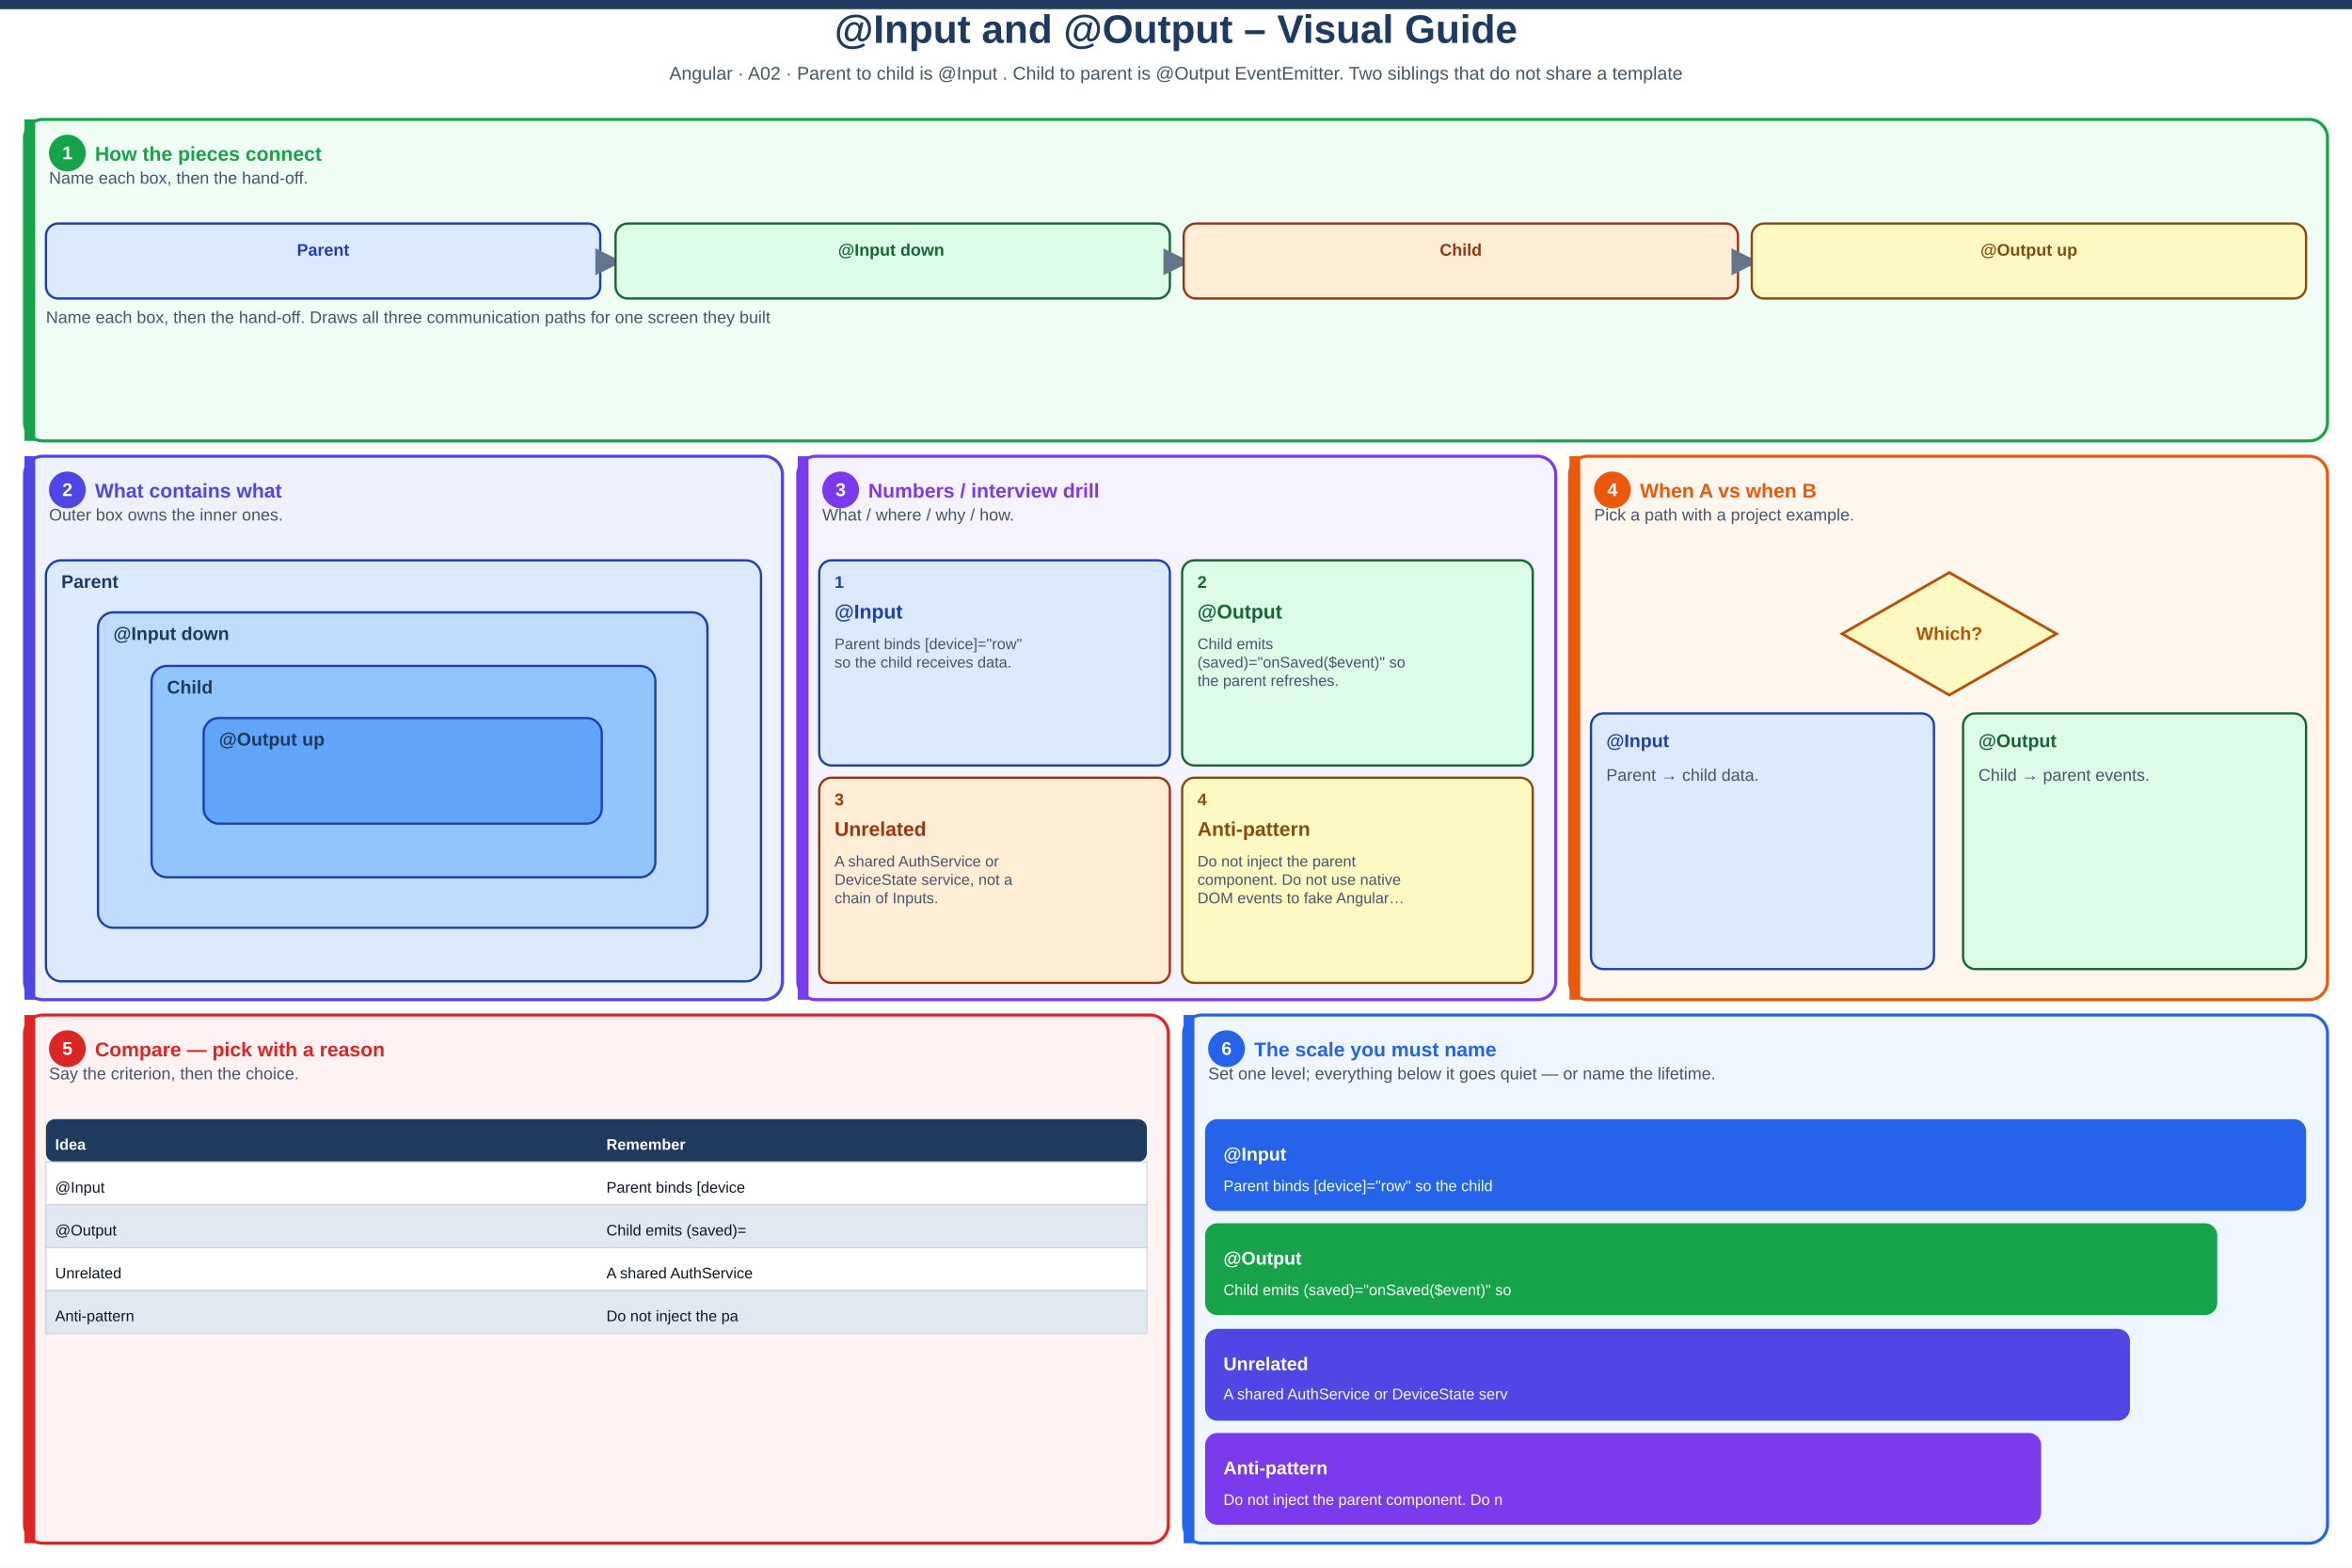
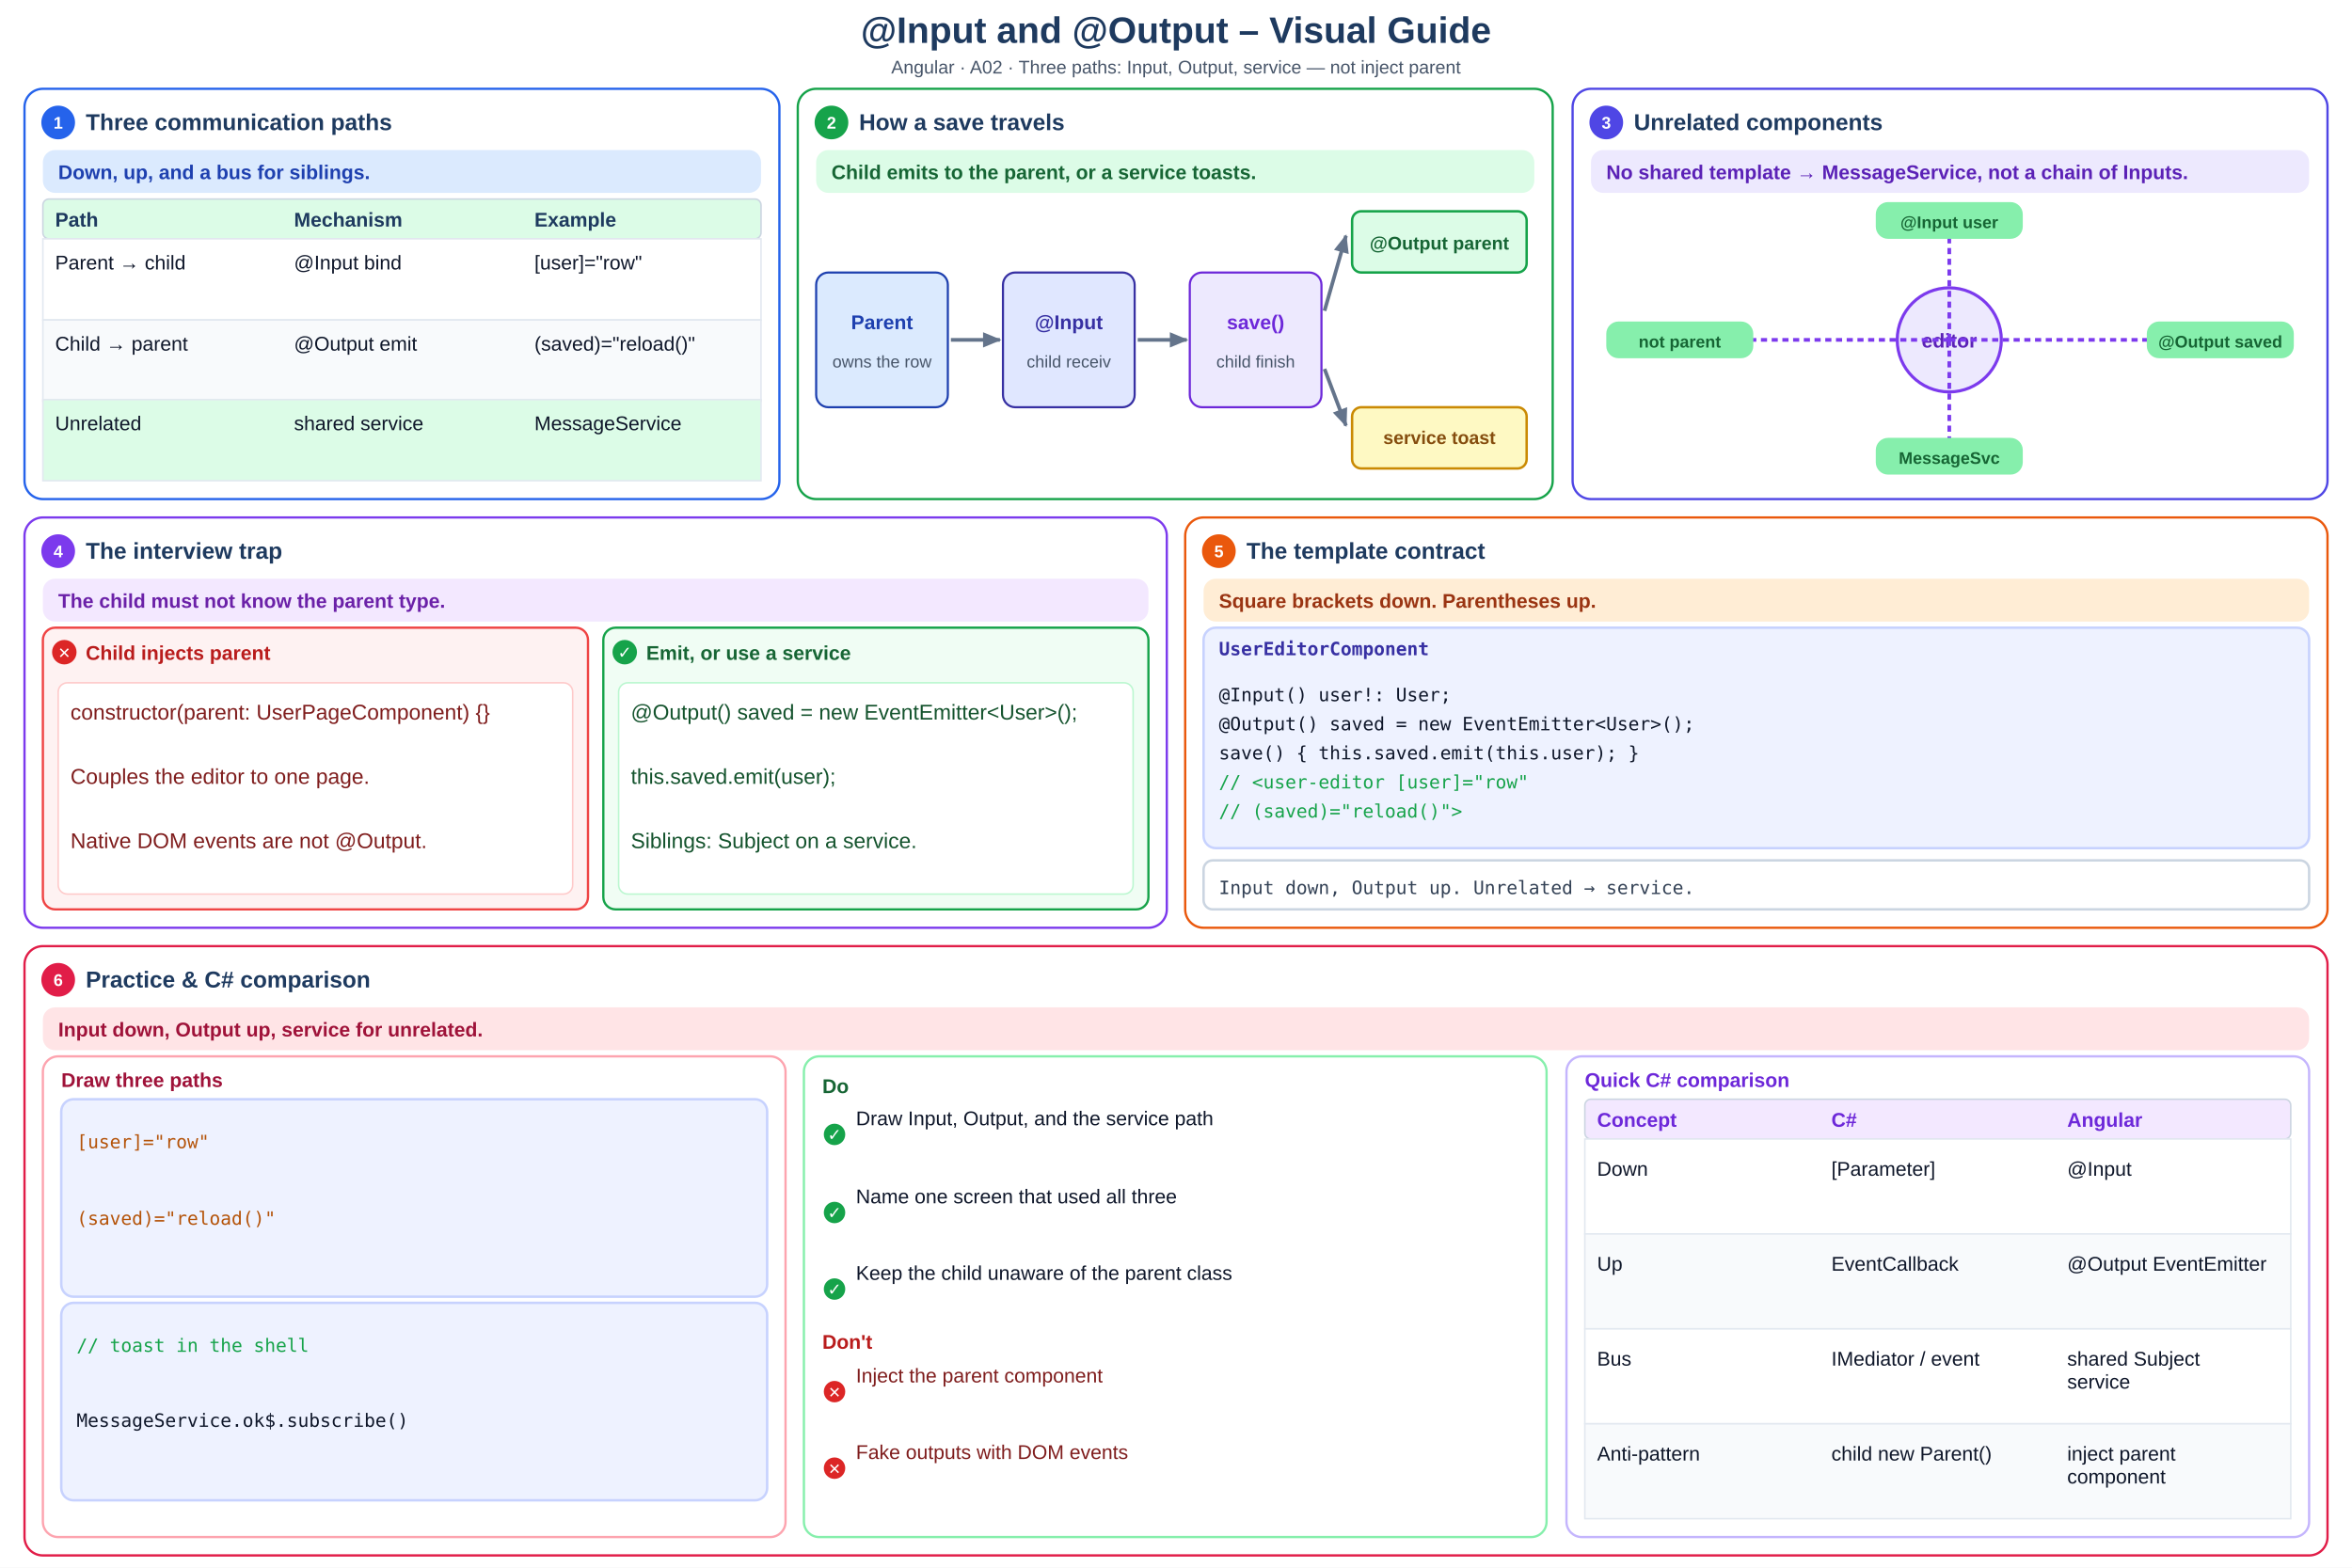
<svg xmlns="http://www.w3.org/2000/svg" width="1536" height="1024" viewBox="0 0 1536 1024">
  <defs>
-     <marker id="arrow" markerWidth="8" markerHeight="8" refX="6" refY="4" orient="auto">
-       <path d="M0,0 L8,4 L0,8 z" fill="#64748b" />
+     <marker id="arrow" markerWidth="12" markerHeight="10" refX="11" refY="5" orient="auto" markerUnits="userSpaceOnUse">
+       <path d="M0,0 L12,5 L0,10 z" fill="#64748b" />
    </marker>
  </defs>
  <rect x="0" y="0" width="1536" height="1024" rx="0" fill="#ffffff" />
-   <rect x="0" y="0" width="1536" height="6" rx="0" fill="#1e3a5f" />
-   <text x="768" y="28" fill="#1e3a5f" font-size="26" font-weight="800" text-anchor="middle" font-family="Segoe UI,Arial,sans-serif">@Input and @Output  –  Visual Guide</text>
-   <text x="768" y="52" fill="#475569" font-size="12" font-weight="500" text-anchor="middle" font-family="Segoe UI,Arial,sans-serif">Angular  ·  A02  ·  Parent to child is @Input . Child to parent is @Output EventEmitter. Two siblings that do not share a template</text>
-   <rect x="16" y="78" width="1504" height="210" rx="12" fill="#f0fdf4" stroke="#16a34a" stroke-width="2" />
-   <rect x="16" y="78" width="7" height="210" rx="0" fill="#16a34a" />
-   <circle cx="44" cy="100" r="12" fill="#16a34a" />
-   <text x="44" y="104" fill="#fff" font-size="12" font-weight="800" text-anchor="middle" font-family="Segoe UI,Arial,sans-serif">1</text>
-   <text x="62" y="105" fill="#16a34a" font-size="13" font-weight="800" text-anchor="start" font-family="Segoe UI,Arial,sans-serif">How the pieces connect</text>
-   <text x="32" y="120" fill="#475569" font-size="11" font-weight="500" text-anchor="start" font-family="Segoe UI,Arial,sans-serif">
-     <tspan x="32" dy="0">Name each box, then the hand-off.</tspan>
-   </text>
-   <rect x="30" y="146" width="362" height="49" rx="8" fill="#dbeafe" stroke="#1e40af" stroke-width="1.5" />
-   <text x="211" y="167" fill="#1e40af" font-size="11" font-weight="800" text-anchor="middle" font-family="Segoe UI,Arial,sans-serif">
-     <tspan x="211" dy="0">Parent</tspan>
-   </text>
-   <line x1="392" y1="171" x2="402" y2="171" stroke="#1e40af" stroke-width="2.2" marker-end="url(#arrow)" />
-   <rect x="402" y="146" width="362" height="49" rx="8" fill="#dcfce7" stroke="#166534" stroke-width="1.5" />
-   <text x="582" y="167" fill="#166534" font-size="11" font-weight="800" text-anchor="middle" font-family="Segoe UI,Arial,sans-serif">
-     <tspan x="582" dy="0">@Input down</tspan>
-   </text>
-   <line x1="763" y1="171" x2="773" y2="171" stroke="#1e40af" stroke-width="2.2" marker-end="url(#arrow)" />
-   <rect x="773" y="146" width="362" height="49" rx="8" fill="#ffedd5" stroke="#9a3412" stroke-width="1.5" />
-   <text x="954" y="167" fill="#9a3412" font-size="11" font-weight="800" text-anchor="middle" font-family="Segoe UI,Arial,sans-serif">
-     <tspan x="954" dy="0">Child</tspan>
-   </text>
-   <line x1="1134" y1="171" x2="1144" y2="171" stroke="#1e40af" stroke-width="2.2" marker-end="url(#arrow)" />
-   <rect x="1144" y="146" width="362" height="49" rx="8" fill="#fef9c3" stroke="#854d0e" stroke-width="1.5" />
-   <text x="1325" y="167" fill="#854d0e" font-size="11" font-weight="800" text-anchor="middle" font-family="Segoe UI,Arial,sans-serif">
-     <tspan x="1325" dy="0">@Output up</tspan>
-   </text>
-   <text x="30" y="211" fill="#475569" font-size="11" font-weight="500" text-anchor="start" font-family="Segoe UI,Arial,sans-serif">
-     <tspan x="30" dy="0">Name each box, then the hand-off. Draws all three communication paths for one screen they built</tspan>
-   </text>
-   <rect x="16" y="298" width="495" height="355" rx="12" fill="#eef2ff" stroke="#4f46e5" stroke-width="2" />
-   <rect x="16" y="298" width="7" height="355" rx="0" fill="#4f46e5" />
-   <circle cx="44" cy="320" r="12" fill="#4f46e5" />
-   <text x="44" y="324" fill="#fff" font-size="12" font-weight="800" text-anchor="middle" font-family="Segoe UI,Arial,sans-serif">2</text>
-   <text x="62" y="325" fill="#4f46e5" font-size="13" font-weight="800" text-anchor="start" font-family="Segoe UI,Arial,sans-serif">What contains what</text>
-   <text x="32" y="340" fill="#475569" font-size="11" font-weight="500" text-anchor="start" font-family="Segoe UI,Arial,sans-serif">
-     <tspan x="32" dy="0">Outer box owns the inner ones.</tspan>
-   </text>
-   <rect x="30" y="366" width="467" height="275" rx="10" fill="#dbeafe" stroke="#1e40af" stroke-width="1.5" />
-   <text x="40" y="384" fill="#1e3a5f" font-size="12" font-weight="800" text-anchor="start" font-family="Segoe UI,Arial,sans-serif">Parent</text>
-   <rect x="64" y="400" width="398" height="206" rx="10" fill="#bfdbfe" stroke="#1e40af" stroke-width="1.5" />
-   <text x="74" y="418" fill="#1e3a5f" font-size="12" font-weight="800" text-anchor="start" font-family="Segoe UI,Arial,sans-serif">@Input down</text>
-   <rect x="99" y="435" width="329" height="138" rx="10" fill="#93c5fd" stroke="#1e40af" stroke-width="1.5" />
-   <text x="109" y="453" fill="#1e3a5f" font-size="12" font-weight="800" text-anchor="start" font-family="Segoe UI,Arial,sans-serif">Child</text>
-   <rect x="133" y="469" width="260" height="69" rx="10" fill="#60a5fa" stroke="#1e40af" stroke-width="1.5" />
-   <text x="143" y="487" fill="#1e3a5f" font-size="12" font-weight="800" text-anchor="start" font-family="Segoe UI,Arial,sans-serif">@Output up</text>
-   <rect x="521" y="298" width="495" height="355" rx="12" fill="#f5f3ff" stroke="#7c3aed" stroke-width="2" />
-   <rect x="521" y="298" width="7" height="355" rx="0" fill="#7c3aed" />
-   <circle cx="549" cy="320" r="12" fill="#7c3aed" />
-   <text x="549" y="324" fill="#fff" font-size="12" font-weight="800" text-anchor="middle" font-family="Segoe UI,Arial,sans-serif">3</text>
-   <text x="567" y="325" fill="#7c3aed" font-size="13" font-weight="800" text-anchor="start" font-family="Segoe UI,Arial,sans-serif">Numbers / interview drill</text>
-   <text x="537" y="340" fill="#475569" font-size="11" font-weight="500" text-anchor="start" font-family="Segoe UI,Arial,sans-serif">
-     <tspan x="537" dy="0">What / where / why / how.</tspan>
-   </text>
-   <rect x="535" y="366" width="229" height="134" rx="8" fill="#dbeafe" stroke="#1e40af" stroke-width="1.5" />
-   <text x="545" y="384" fill="#1e40af" font-size="11" font-weight="800" text-anchor="start" font-family="Segoe UI,Arial,sans-serif">1</text>
-   <text x="545" y="404" fill="#1e40af" font-size="13" font-weight="800" text-anchor="start" font-family="Segoe UI,Arial,sans-serif">@Input</text>
-   <text x="545" y="424" fill="#475569" font-size="10" font-weight="500" text-anchor="start" font-family="Segoe UI,Arial,sans-serif">
-     <tspan x="545" dy="0">Parent binds [device]="row"</tspan>
-     <tspan x="545" dy="12">so the child receives data.</tspan>
-   </text>
-   <rect x="772" y="366" width="229" height="134" rx="8" fill="#dcfce7" stroke="#166534" stroke-width="1.5" />
-   <text x="782" y="384" fill="#166534" font-size="11" font-weight="800" text-anchor="start" font-family="Segoe UI,Arial,sans-serif">2</text>
-   <text x="782" y="404" fill="#166534" font-size="13" font-weight="800" text-anchor="start" font-family="Segoe UI,Arial,sans-serif">@Output</text>
-   <text x="782" y="424" fill="#475569" font-size="10" font-weight="500" text-anchor="start" font-family="Segoe UI,Arial,sans-serif">
-     <tspan x="782" dy="0">Child emits</tspan>
-     <tspan x="782" dy="12">(saved)="onSaved($event)" so</tspan>
-     <tspan x="782" dy="12">the parent refreshes.</tspan>
-   </text>
-   <rect x="535" y="508" width="229" height="134" rx="8" fill="#ffedd5" stroke="#9a3412" stroke-width="1.5" />
-   <text x="545" y="526" fill="#9a3412" font-size="11" font-weight="800" text-anchor="start" font-family="Segoe UI,Arial,sans-serif">3</text>
-   <text x="545" y="546" fill="#9a3412" font-size="13" font-weight="800" text-anchor="start" font-family="Segoe UI,Arial,sans-serif">Unrelated</text>
-   <text x="545" y="566" fill="#475569" font-size="10" font-weight="500" text-anchor="start" font-family="Segoe UI,Arial,sans-serif">
-     <tspan x="545" dy="0">A shared AuthService or</tspan>
-     <tspan x="545" dy="12">DeviceState service, not a</tspan>
-     <tspan x="545" dy="12">chain of Inputs.</tspan>
-   </text>
-   <rect x="772" y="508" width="229" height="134" rx="8" fill="#fef9c3" stroke="#854d0e" stroke-width="1.5" />
-   <text x="782" y="526" fill="#854d0e" font-size="11" font-weight="800" text-anchor="start" font-family="Segoe UI,Arial,sans-serif">4</text>
-   <text x="782" y="546" fill="#854d0e" font-size="13" font-weight="800" text-anchor="start" font-family="Segoe UI,Arial,sans-serif">Anti-pattern</text>
-   <text x="782" y="566" fill="#475569" font-size="10" font-weight="500" text-anchor="start" font-family="Segoe UI,Arial,sans-serif">
-     <tspan x="782" dy="0">Do not inject the parent</tspan>
-     <tspan x="782" dy="12">component. Do not use native</tspan>
-     <tspan x="782" dy="12">DOM events to fake Angular…</tspan>
-   </text>
-   <rect x="1025" y="298" width="495" height="355" rx="12" fill="#fff7ed" stroke="#ea580c" stroke-width="2" />
-   <rect x="1025" y="298" width="7" height="355" rx="0" fill="#ea580c" />
-   <circle cx="1053" cy="320" r="12" fill="#ea580c" />
-   <text x="1053" y="324" fill="#fff" font-size="12" font-weight="800" text-anchor="middle" font-family="Segoe UI,Arial,sans-serif">4</text>
-   <text x="1071" y="325" fill="#ea580c" font-size="13" font-weight="800" text-anchor="start" font-family="Segoe UI,Arial,sans-serif">When A vs when B</text>
-   <text x="1041" y="340" fill="#475569" font-size="11" font-weight="500" text-anchor="start" font-family="Segoe UI,Arial,sans-serif">
-     <tspan x="1041" dy="0">Pick a path with a project example.</tspan>
-   </text>
-   <polygon points="1273,374 1343,414 1273,454 1203,414" fill="#fef9c3" stroke="#b45309" stroke-width="1.8" />
-   <text x="1273" y="418" fill="#b45309" font-size="12" font-weight="800" text-anchor="middle" font-family="Segoe UI,Arial,sans-serif">Which?</text>
-   <rect x="1039" y="466" width="224" height="167" rx="8" fill="#dbeafe" stroke="#1e40af" stroke-width="1.5" />
-   <rect x="1282" y="466" width="224" height="167" rx="8" fill="#dcfce7" stroke="#166534" stroke-width="1.5" />
-   <text x="1049" y="488" fill="#1e40af" font-size="12" font-weight="800" text-anchor="start" font-family="Segoe UI,Arial,sans-serif">@Input</text>
-   <text x="1049" y="510" fill="#475569" font-size="11" font-weight="500" text-anchor="start" font-family="Segoe UI,Arial,sans-serif">
-     <tspan x="1049" dy="0">Parent → child data.</tspan>
-   </text>
-   <text x="1292" y="488" fill="#166534" font-size="12" font-weight="800" text-anchor="start" font-family="Segoe UI,Arial,sans-serif">@Output</text>
-   <text x="1292" y="510" fill="#475569" font-size="11" font-weight="500" text-anchor="start" font-family="Segoe UI,Arial,sans-serif">
-     <tspan x="1292" dy="0">Child → parent events.</tspan>
-   </text>
-   <rect x="16" y="663" width="747" height="345" rx="12" fill="#fef2f2" stroke="#dc2626" stroke-width="2" />
-   <rect x="16" y="663" width="7" height="345" rx="0" fill="#dc2626" />
-   <circle cx="44" cy="685" r="12" fill="#dc2626" />
-   <text x="44" y="689" fill="#fff" font-size="12" font-weight="800" text-anchor="middle" font-family="Segoe UI,Arial,sans-serif">5</text>
-   <text x="62" y="690" fill="#dc2626" font-size="13" font-weight="800" text-anchor="start" font-family="Segoe UI,Arial,sans-serif">Compare — pick with a reason</text>
-   <text x="32" y="705" fill="#475569" font-size="11" font-weight="500" text-anchor="start" font-family="Segoe UI,Arial,sans-serif">
-     <tspan x="32" dy="0">Say the criterion, then the choice.</tspan>
-   </text>
-   <rect x="30" y="731" width="719" height="28" rx="6" fill="#1e3a5f" />
-   <text x="36" y="751" fill="#fff" font-size="10" font-weight="700" text-anchor="start" font-family="Segoe UI,Arial,sans-serif">Idea</text>
-   <text x="396" y="751" fill="#fff" font-size="10" font-weight="700" text-anchor="start" font-family="Segoe UI,Arial,sans-serif">Remember</text>
-   <rect x="30" y="759" width="719" height="28" rx="0" fill="#ffffff" stroke="#cbd5e1" stroke-width="0.8" />
-   <text x="36" y="779" fill="#0f172a" font-size="10" font-weight="500" text-anchor="start" font-family="Segoe UI,Arial,sans-serif">@Input</text>
-   <text x="396" y="779" fill="#0f172a" font-size="10" font-weight="500" text-anchor="start" font-family="Segoe UI,Arial,sans-serif">Parent binds [device</text>
-   <rect x="30" y="787" width="719" height="28" rx="0" fill="#e2e8f0" stroke="#cbd5e1" stroke-width="0.8" />
-   <text x="36" y="807" fill="#0f172a" font-size="10" font-weight="500" text-anchor="start" font-family="Segoe UI,Arial,sans-serif">@Output</text>
-   <text x="396" y="807" fill="#0f172a" font-size="10" font-weight="500" text-anchor="start" font-family="Segoe UI,Arial,sans-serif">Child emits (saved)=</text>
-   <rect x="30" y="815" width="719" height="28" rx="0" fill="#ffffff" stroke="#cbd5e1" stroke-width="0.8" />
-   <text x="36" y="835" fill="#0f172a" font-size="10" font-weight="500" text-anchor="start" font-family="Segoe UI,Arial,sans-serif">Unrelated</text>
-   <text x="396" y="835" fill="#0f172a" font-size="10" font-weight="500" text-anchor="start" font-family="Segoe UI,Arial,sans-serif">A shared AuthService</text>
-   <rect x="30" y="843" width="719" height="28" rx="0" fill="#e2e8f0" stroke="#cbd5e1" stroke-width="0.8" />
-   <text x="36" y="863" fill="#0f172a" font-size="10" font-weight="500" text-anchor="start" font-family="Segoe UI,Arial,sans-serif">Anti-pattern</text>
-   <text x="396" y="863" fill="#0f172a" font-size="10" font-weight="500" text-anchor="start" font-family="Segoe UI,Arial,sans-serif">Do not inject the pa</text>
-   <rect x="773" y="663" width="747" height="345" rx="12" fill="#eff6ff" stroke="#2563eb" stroke-width="2" />
-   <rect x="773" y="663" width="7" height="345" rx="0" fill="#2563eb" />
-   <circle cx="801" cy="685" r="12" fill="#2563eb" />
-   <text x="801" y="689" fill="#fff" font-size="12" font-weight="800" text-anchor="middle" font-family="Segoe UI,Arial,sans-serif">6</text>
-   <text x="819" y="690" fill="#2563eb" font-size="13" font-weight="800" text-anchor="start" font-family="Segoe UI,Arial,sans-serif">The scale you must name</text>
-   <text x="789" y="705" fill="#475569" font-size="11" font-weight="500" text-anchor="start" font-family="Segoe UI,Arial,sans-serif">
-     <tspan x="789" dy="0">Set one level; everything below it goes quiet — or name the lifetime.</tspan>
-   </text>
-   <rect x="787" y="731" width="719" height="60" rx="8" fill="#2563eb" />
-   <text x="799" y="758" fill="#fff" font-size="12" font-weight="800" text-anchor="start" font-family="Segoe UI,Arial,sans-serif">@Input</text>
-   <text x="799" y="778" fill="#f8fafc" font-size="10" font-weight="500" text-anchor="start" font-family="Segoe UI,Arial,sans-serif">Parent binds [device]="row" so the child</text>
-   <rect x="787" y="799" width="661" height="60" rx="8" fill="#16a34a" />
-   <text x="799" y="826" fill="#fff" font-size="12" font-weight="800" text-anchor="start" font-family="Segoe UI,Arial,sans-serif">@Output</text>
-   <text x="799" y="846" fill="#f8fafc" font-size="10" font-weight="500" text-anchor="start" font-family="Segoe UI,Arial,sans-serif">Child emits (saved)="onSaved($event)" so</text>
-   <rect x="787" y="868" width="604" height="60" rx="8" fill="#4f46e5" />
-   <text x="799" y="895" fill="#fff" font-size="12" font-weight="800" text-anchor="start" font-family="Segoe UI,Arial,sans-serif">Unrelated</text>
-   <text x="799" y="914" fill="#f8fafc" font-size="10" font-weight="500" text-anchor="start" font-family="Segoe UI,Arial,sans-serif">A shared AuthService or DeviceState serv</text>
-   <rect x="787" y="936" width="546" height="60" rx="8" fill="#7c3aed" />
-   <text x="799" y="963" fill="#fff" font-size="12" font-weight="800" text-anchor="start" font-family="Segoe UI,Arial,sans-serif">Anti-pattern</text>
-   <text x="799" y="983" fill="#f8fafc" font-size="10" font-weight="500" text-anchor="start" font-family="Segoe UI,Arial,sans-serif">Do not inject the parent component. Do n</text>
+   <text x="768" y="28" fill="#1e3a5f" font-size="24" font-weight="800" text-anchor="middle" font-family="Segoe UI,Arial,sans-serif">@Input and @Output  –  Visual Guide</text>
+   <text x="768" y="48" fill="#475569" font-size="12" font-weight="500" text-anchor="middle" font-family="Segoe UI,Arial,sans-serif">Angular · A02  ·  Three paths: Input, Output, service — not inject parent</text>
+   <rect x="16" y="58" width="493" height="268" rx="12" fill="#fff" stroke="#2563eb" stroke-width="1.5" />
+   <circle cx="38" cy="80" r="11" fill="#2563eb" />
+   <text x="38" y="84" fill="#fff" font-size="11" font-weight="800" text-anchor="middle" font-family="Segoe UI,Arial,sans-serif">1</text>
+   <text x="56" y="85" fill="#1e3a5f" font-size="15" font-weight="800" text-anchor="start" font-family="Segoe UI,Arial,sans-serif">Three communication paths</text>
+   <rect x="28" y="98" width="469" height="28" rx="8" fill="#dbeafe" />
+   <text x="38" y="117" fill="#1e40af" font-size="13" font-weight="700" text-anchor="start" font-family="Segoe UI,Arial,sans-serif">Down, up, and a bus for siblings.</text>
+   <rect x="28" y="130" width="469" height="26" rx="4" fill="#dcfce7" stroke="#cbd5e1" stroke-width="1" />
+   <text x="36" y="148" fill="#1e3a5f" font-size="13" font-weight="700" text-anchor="start" font-family="Segoe UI,Arial,sans-serif">Path</text>
+   <text x="192" y="148" fill="#1e3a5f" font-size="13" font-weight="700" text-anchor="start" font-family="Segoe UI,Arial,sans-serif">Mechanism</text>
+   <text x="349" y="148" fill="#1e3a5f" font-size="13" font-weight="700" text-anchor="start" font-family="Segoe UI,Arial,sans-serif">Example</text>
+   <rect x="28" y="156" width="469" height="53" rx="0" fill="#ffffff" stroke="#e2e8f0" stroke-width="1" />
+   <text x="36" y="176" fill="#0f172a" font-size="13" font-weight="500" font-family="Segoe UI,Arial,sans-serif">
+     <tspan x="36" dy="0">Parent → child</tspan>
+   </text>
+   <text x="192" y="176" fill="#0f172a" font-size="13" font-weight="500" font-family="Segoe UI,Arial,sans-serif">
+     <tspan x="192" dy="0">@Input bind</tspan>
+   </text>
+   <text x="349" y="176" fill="#0f172a" font-size="13" font-weight="500" font-family="Segoe UI,Arial,sans-serif">
+     <tspan x="349" dy="0">[user]="row"</tspan>
+   </text>
+   <rect x="28" y="209" width="469" height="53" rx="0" fill="#f8fafc" stroke="#e2e8f0" stroke-width="1" />
+   <text x="36" y="229" fill="#0f172a" font-size="13" font-weight="500" font-family="Segoe UI,Arial,sans-serif">
+     <tspan x="36" dy="0">Child → parent</tspan>
+   </text>
+   <text x="192" y="229" fill="#0f172a" font-size="13" font-weight="500" font-family="Segoe UI,Arial,sans-serif">
+     <tspan x="192" dy="0">@Output emit</tspan>
+   </text>
+   <text x="349" y="229" fill="#0f172a" font-size="13" font-weight="500" font-family="Segoe UI,Arial,sans-serif">
+     <tspan x="349" dy="0">(saved)="reload()"</tspan>
+   </text>
+   <rect x="28" y="261" width="469" height="53" rx="0" fill="#dcfce7" stroke="#e2e8f0" stroke-width="1" />
+   <text x="36" y="281" fill="#0f172a" font-size="13" font-weight="500" font-family="Segoe UI,Arial,sans-serif">
+     <tspan x="36" dy="0">Unrelated</tspan>
+   </text>
+   <text x="192" y="281" fill="#0f172a" font-size="13" font-weight="500" font-family="Segoe UI,Arial,sans-serif">
+     <tspan x="192" dy="0">shared service</tspan>
+   </text>
+   <text x="349" y="281" fill="#0f172a" font-size="13" font-weight="500" font-family="Segoe UI,Arial,sans-serif">
+     <tspan x="349" dy="0">MessageService</tspan>
+   </text>
+   <rect x="521" y="58" width="493" height="268" rx="12" fill="#fff" stroke="#16a34a" stroke-width="1.5" />
+   <circle cx="543" cy="80" r="11" fill="#16a34a" />
+   <text x="543" y="84" fill="#fff" font-size="11" font-weight="800" text-anchor="middle" font-family="Segoe UI,Arial,sans-serif">2</text>
+   <text x="561" y="85" fill="#1e3a5f" font-size="15" font-weight="800" text-anchor="start" font-family="Segoe UI,Arial,sans-serif">How a save travels</text>
+   <rect x="533" y="98" width="469" height="28" rx="8" fill="#dcfce7" />
+   <text x="543" y="117" fill="#166534" font-size="13" font-weight="700" text-anchor="start" font-family="Segoe UI,Arial,sans-serif">Child emits to the parent, or a service toasts.</text>
+   <rect x="533" y="178" width="86" height="88" rx="8" fill="#dbeafe" stroke="#1e40af" stroke-width="1.4" />
+   <text x="576" y="215" fill="#1e40af" font-size="13" font-weight="800" text-anchor="middle" font-family="Segoe UI,Arial,sans-serif">Parent</text>
+   <text x="576" y="240" fill="#475569" font-size="11" font-weight="500" text-anchor="middle" font-family="Segoe UI,Arial,sans-serif">owns the row</text>
+   <line x1="621" y1="222" x2="653" y2="222" stroke="#64748b" stroke-width="2.4" marker-end="url(#arrow)" />
+   <rect x="655" y="178" width="86" height="88" rx="8" fill="#e0e7ff" stroke="#3730a3" stroke-width="1.4" />
+   <text x="698" y="215" fill="#3730a3" font-size="13" font-weight="800" text-anchor="middle" font-family="Segoe UI,Arial,sans-serif">@Input</text>
+   <text x="698" y="240" fill="#475569" font-size="11" font-weight="500" text-anchor="middle" font-family="Segoe UI,Arial,sans-serif">child receiv</text>
+   <line x1="743" y1="222" x2="775" y2="222" stroke="#64748b" stroke-width="2.4" marker-end="url(#arrow)" />
+   <rect x="777" y="178" width="86" height="88" rx="8" fill="#ede9fe" stroke="#6d28d9" stroke-width="1.4" />
+   <text x="820" y="215" fill="#6d28d9" font-size="13" font-weight="800" text-anchor="middle" font-family="Segoe UI,Arial,sans-serif">save()</text>
+   <text x="820" y="240" fill="#475569" font-size="11" font-weight="500" text-anchor="middle" font-family="Segoe UI,Arial,sans-serif">child finish</text>
+   <line x1="865" y1="203" x2="879" y2="154" stroke="#64748b" stroke-width="2.4" marker-end="url(#arrow)" />
+   <line x1="865" y1="241" x2="879" y2="278" stroke="#64748b" stroke-width="2.4" marker-end="url(#arrow)" />
+   <rect x="883" y="138" width="114" height="40" rx="6" fill="#dcfce7" stroke="#16a34a" stroke-width="1.6" />
+   <text x="940" y="163" fill="#166534" font-size="12" font-weight="700" text-anchor="middle" font-family="Segoe UI,Arial,sans-serif">@Output parent</text>
+   <rect x="883" y="266" width="114" height="40" rx="6" fill="#fef9c3" stroke="#ca8a04" stroke-width="1.6" />
+   <text x="940" y="290" fill="#854d0e" font-size="12" font-weight="700" text-anchor="middle" font-family="Segoe UI,Arial,sans-serif">service toast</text>
+   <rect x="1027" y="58" width="493" height="268" rx="12" fill="#fff" stroke="#4f46e5" stroke-width="1.5" />
+   <circle cx="1049" cy="80" r="11" fill="#4f46e5" />
+   <text x="1049" y="84" fill="#fff" font-size="11" font-weight="800" text-anchor="middle" font-family="Segoe UI,Arial,sans-serif">3</text>
+   <text x="1067" y="85" fill="#1e3a5f" font-size="15" font-weight="800" text-anchor="start" font-family="Segoe UI,Arial,sans-serif">Unrelated components</text>
+   <rect x="1039" y="98" width="469" height="28" rx="8" fill="#ede9fe" />
+   <text x="1049" y="117" fill="#5b21b6" font-size="13" font-weight="700" text-anchor="start" font-family="Segoe UI,Arial,sans-serif">No shared template → MessageService, not a chain of Inputs.</text>
+   <circle cx="1273" cy="222" r="34" fill="#ede9fe" stroke="#7c3aed" stroke-width="2" />
+   <text x="1273" y="227" fill="#5b21b6" font-size="13" font-weight="800" text-anchor="middle" font-family="Segoe UI,Arial,sans-serif">editor</text>
+   <line x1="1273" y1="222" x2="1273" y2="144" stroke="#7c3aed" stroke-width="2.4" stroke-dasharray="4 3" marker-end="url(#arrow)" />
+   <rect x="1225" y="132" width="96" height="24" rx="8" fill="#86efac" />
+   <text x="1273" y="149" fill="#166534" font-size="11" font-weight="700" text-anchor="middle" font-family="Segoe UI,Arial,sans-serif">@Input user</text>
+   <line x1="1273" y1="222" x2="1450" y2="222" stroke="#7c3aed" stroke-width="2.4" stroke-dasharray="4 3" marker-end="url(#arrow)" />
+   <rect x="1402" y="210" width="96" height="24" rx="8" fill="#86efac" />
+   <text x="1450" y="227" fill="#166534" font-size="11" font-weight="700" text-anchor="middle" font-family="Segoe UI,Arial,sans-serif">@Output saved</text>
+   <line x1="1273" y1="222" x2="1273" y2="298" stroke="#7c3aed" stroke-width="2.4" stroke-dasharray="4 3" marker-end="url(#arrow)" />
+   <rect x="1225" y="286" width="96" height="24" rx="8" fill="#86efac" />
+   <text x="1273" y="303" fill="#166534" font-size="11" font-weight="700" text-anchor="middle" font-family="Segoe UI,Arial,sans-serif">MessageSvc</text>
+   <line x1="1273" y1="222" x2="1097" y2="222" stroke="#7c3aed" stroke-width="2.4" stroke-dasharray="4 3" marker-end="url(#arrow)" />
+   <rect x="1049" y="210" width="96" height="24" rx="8" fill="#86efac" />
+   <text x="1097" y="227" fill="#166534" font-size="11" font-weight="700" text-anchor="middle" font-family="Segoe UI,Arial,sans-serif">not parent</text>
+   <rect x="16" y="338" width="746" height="268" rx="12" fill="#fff" stroke="#7c3aed" stroke-width="1.5" />
+   <circle cx="38" cy="360" r="11" fill="#7c3aed" />
+   <text x="38" y="364" fill="#fff" font-size="11" font-weight="800" text-anchor="middle" font-family="Segoe UI,Arial,sans-serif">4</text>
+   <text x="56" y="365" fill="#1e3a5f" font-size="15" font-weight="800" text-anchor="start" font-family="Segoe UI,Arial,sans-serif">The interview trap</text>
+   <rect x="28" y="378" width="722" height="28" rx="8" fill="#f3e8ff" />
+   <text x="38" y="397" fill="#6b21a8" font-size="13" font-weight="700" text-anchor="start" font-family="Segoe UI,Arial,sans-serif">The child must not know the parent type.</text>
+   <rect x="28" y="410" width="356" height="184" rx="8" fill="#fef2f2" stroke="#ef4444" stroke-width="1.5" />
+   <circle cx="42" cy="426" r="8" fill="#dc2626" />
+   <text x="42" y="430" fill="#fff" font-size="10" font-weight="800" text-anchor="middle" font-family="Segoe UI,Arial,sans-serif">✕</text>
+   <text x="56" y="431" fill="#b91c1c" font-size="13" font-weight="800" text-anchor="start" font-family="Segoe UI,Arial,sans-serif">Child injects parent</text>
+   <rect x="38" y="446" width="336" height="138" rx="6" fill="#fff" stroke="#fecaca" stroke-width="1" />
+   <text x="46" y="470" fill="#7f1d1d" font-size="14" font-weight="500" font-family="Segoe UI,Arial,sans-serif">
+     <tspan x="46" dy="0">constructor(parent: UserPageComponent) {}</tspan>
+   </text>
+   <text x="46" y="512" fill="#7f1d1d" font-size="14" font-weight="500" font-family="Segoe UI,Arial,sans-serif">
+     <tspan x="46" dy="0">Couples the editor to one page.</tspan>
+   </text>
+   <text x="46" y="554" fill="#7f1d1d" font-size="14" font-weight="500" font-family="Segoe UI,Arial,sans-serif">
+     <tspan x="46" dy="0">Native DOM events are not @Output.</tspan>
+   </text>
+   <rect x="394" y="410" width="356" height="184" rx="8" fill="#f0fdf4" stroke="#16a34a" stroke-width="1.5" />
+   <circle cx="408" cy="426" r="8" fill="#16a34a" />
+   <text x="408" y="430" fill="#fff" font-size="11" font-weight="800" text-anchor="middle" font-family="Segoe UI,Arial,sans-serif">✓</text>
+   <text x="422" y="431" fill="#166534" font-size="13" font-weight="800" text-anchor="start" font-family="Segoe UI,Arial,sans-serif">Emit, or use a service</text>
+   <rect x="404" y="446" width="336" height="138" rx="6" fill="#fff" stroke="#bbf7d0" stroke-width="1" />
+   <text x="412" y="470" fill="#14532d" font-size="14" font-weight="500" font-family="Segoe UI,Arial,sans-serif">
+     <tspan x="412" dy="0">@Output() saved = new EventEmitter&lt;User&gt;();</tspan>
+   </text>
+   <text x="412" y="512" fill="#14532d" font-size="14" font-weight="500" font-family="Segoe UI,Arial,sans-serif">
+     <tspan x="412" dy="0">this.saved.emit(user);</tspan>
+   </text>
+   <text x="412" y="554" fill="#14532d" font-size="14" font-weight="500" font-family="Segoe UI,Arial,sans-serif">
+     <tspan x="412" dy="0">Siblings: Subject on a service.</tspan>
+   </text>
+   <rect x="774" y="338" width="746" height="268" rx="12" fill="#fff" stroke="#ea580c" stroke-width="1.5" />
+   <circle cx="796" cy="360" r="11" fill="#ea580c" />
+   <text x="796" y="364" fill="#fff" font-size="11" font-weight="800" text-anchor="middle" font-family="Segoe UI,Arial,sans-serif">5</text>
+   <text x="814" y="365" fill="#1e3a5f" font-size="15" font-weight="800" text-anchor="start" font-family="Segoe UI,Arial,sans-serif">The template contract</text>
+   <rect x="786" y="378" width="722" height="28" rx="8" fill="#ffedd5" />
+   <text x="796" y="397" fill="#9a3412" font-size="13" font-weight="700" text-anchor="start" font-family="Segoe UI,Arial,sans-serif">Square brackets down. Parentheses up.</text>
+   <rect x="786" y="410" width="722" height="144" rx="8" fill="#eef2ff" stroke="#c7d2fe" stroke-width="1.6" />
+   <text x="796" y="428" fill="#3730a3" font-size="12" font-weight="800" text-anchor="start" font-family="Consolas,Menlo,monospace">UserEditorComponent</text>
+   <text x="796" y="458" fill="#0f172a" font-size="12" font-weight="500" text-anchor="start" font-family="Consolas,Menlo,monospace">@Input() user!: User;</text>
+   <text x="796" y="477" fill="#0f172a" font-size="12" font-weight="500" text-anchor="start" font-family="Consolas,Menlo,monospace">@Output() saved = new EventEmitter&lt;User&gt;();</text>
+   <text x="796" y="496" fill="#0f172a" font-size="12" font-weight="500" text-anchor="start" font-family="Consolas,Menlo,monospace">save() { this.saved.emit(this.user); }</text>
+   <text x="796" y="515" fill="#16a34a" font-size="12" font-weight="500" text-anchor="start" font-family="Consolas,Menlo,monospace">// &lt;user-editor [user]="row"</text>
+   <text x="796" y="534" fill="#16a34a" font-size="12" font-weight="500" text-anchor="start" font-family="Consolas,Menlo,monospace">//   (saved)="reload()"&gt;</text>
+   <rect x="786" y="562" width="722" height="32" rx="6" fill="#fff" stroke="#cbd5e1" stroke-width="1.6" />
+   <text x="796" y="584" fill="#334155" font-size="12" font-weight="500" text-anchor="start" font-family="Consolas,Menlo,monospace">Input down, Output up. Unrelated → service.</text>
+   <rect x="16" y="618" width="1504" height="398" rx="12" fill="#fff" stroke="#e11d48" stroke-width="1.5" />
+   <circle cx="38" cy="640" r="11" fill="#e11d48" />
+   <text x="38" y="644" fill="#fff" font-size="11" font-weight="800" text-anchor="middle" font-family="Segoe UI,Arial,sans-serif">6</text>
+   <text x="56" y="645" fill="#1e3a5f" font-size="15" font-weight="800" text-anchor="start" font-family="Segoe UI,Arial,sans-serif">Practice &amp; C# comparison</text>
+   <rect x="28" y="658" width="1480" height="28" rx="8" fill="#ffe4e6" />
+   <text x="38" y="677" fill="#9f1239" font-size="13" font-weight="700" text-anchor="start" font-family="Segoe UI,Arial,sans-serif">Input down, Output up, service for unrelated.</text>
+   <rect x="28" y="690" width="485" height="314" rx="10" fill="#fff" stroke="#fda4af" stroke-width="1.5" />
+   <text x="40" y="710" fill="#9f1239" font-size="13" font-weight="800" text-anchor="start" font-family="Segoe UI,Arial,sans-serif">Draw three paths</text>
+   <rect x="40" y="718" width="461" height="129" rx="8" fill="#eef2ff" stroke="#c7d2fe" stroke-width="1.6" />
+   <text x="50" y="750" fill="#b45309" font-size="12" font-weight="500" text-anchor="start" font-family="Consolas,Menlo,monospace">[user]="row"</text>
+   <text x="50" y="800" fill="#b45309" font-size="12" font-weight="500" text-anchor="start" font-family="Consolas,Menlo,monospace">(saved)="reload()"</text>
+   <rect x="40" y="851" width="461" height="129" rx="8" fill="#eef2ff" stroke="#c7d2fe" stroke-width="1.6" />
+   <text x="50" y="883" fill="#16a34a" font-size="12" font-weight="500" text-anchor="start" font-family="Consolas,Menlo,monospace">// toast in the shell</text>
+   <text x="50" y="932" fill="#0f172a" font-size="12" font-weight="500" text-anchor="start" font-family="Consolas,Menlo,monospace">MessageService.ok$.subscribe()</text>
+   <rect x="525" y="690" width="485" height="314" rx="10" fill="#fff" stroke="#86efac" stroke-width="1.5" />
+   <text x="537" y="714" fill="#166534" font-size="13" font-weight="800" text-anchor="start" font-family="Segoe UI,Arial,sans-serif">Do</text>
+   <circle cx="545" cy="741" r="7" fill="#16a34a" />
+   <text x="545" y="745" fill="#fff" font-size="11" font-weight="800" text-anchor="middle" font-family="Segoe UI,Arial,sans-serif">✓</text>
+   <text x="559" y="735" fill="#0f172a" font-size="13" font-weight="500" font-family="Segoe UI,Arial,sans-serif">
+     <tspan x="559" dy="0">Draw Input, Output, and the service path</tspan>
+   </text>
+   <circle cx="545" cy="792" r="7" fill="#16a34a" />
+   <text x="545" y="796" fill="#fff" font-size="11" font-weight="800" text-anchor="middle" font-family="Segoe UI,Arial,sans-serif">✓</text>
+   <text x="559" y="786" fill="#0f172a" font-size="13" font-weight="500" font-family="Segoe UI,Arial,sans-serif">
+     <tspan x="559" dy="0">Name one screen that used all three</tspan>
+   </text>
+   <circle cx="545" cy="842" r="7" fill="#16a34a" />
+   <text x="545" y="846" fill="#fff" font-size="11" font-weight="800" text-anchor="middle" font-family="Segoe UI,Arial,sans-serif">✓</text>
+   <text x="559" y="836" fill="#0f172a" font-size="13" font-weight="500" font-family="Segoe UI,Arial,sans-serif">
+     <tspan x="559" dy="0">Keep the child unaware of the parent class</tspan>
+   </text>
+   <text x="537" y="881" fill="#b91c1c" font-size="13" font-weight="800" text-anchor="start" font-family="Segoe UI,Arial,sans-serif">Don't</text>
+   <circle cx="545" cy="909" r="7" fill="#dc2626" />
+   <text x="545" y="913" fill="#fff" font-size="10" font-weight="800" text-anchor="middle" font-family="Segoe UI,Arial,sans-serif">✕</text>
+   <text x="559" y="903" fill="#7f1d1d" font-size="13" font-weight="500" font-family="Segoe UI,Arial,sans-serif">
+     <tspan x="559" dy="0">Inject the parent component</tspan>
+   </text>
+   <circle cx="545" cy="959" r="7" fill="#dc2626" />
+   <text x="545" y="963" fill="#fff" font-size="10" font-weight="800" text-anchor="middle" font-family="Segoe UI,Arial,sans-serif">✕</text>
+   <text x="559" y="953" fill="#7f1d1d" font-size="13" font-weight="500" font-family="Segoe UI,Arial,sans-serif">
+     <tspan x="559" dy="0">Fake outputs with DOM events</tspan>
+   </text>
+   <rect x="1023" y="690" width="485" height="314" rx="10" fill="#fff" stroke="#c4b5fd" stroke-width="1.5" />
+   <text x="1035" y="710" fill="#6d28d9" font-size="13" font-weight="800" text-anchor="start" font-family="Segoe UI,Arial,sans-serif">Quick C# comparison</text>
+   <rect x="1035" y="718" width="461" height="26" rx="4" fill="#f3e8ff" stroke="#cbd5e1" stroke-width="1" />
+   <text x="1043" y="736" fill="#6d28d9" font-size="13" font-weight="700" text-anchor="start" font-family="Segoe UI,Arial,sans-serif">Concept</text>
+   <text x="1196" y="736" fill="#6d28d9" font-size="13" font-weight="700" text-anchor="start" font-family="Segoe UI,Arial,sans-serif">C#</text>
+   <text x="1350" y="736" fill="#6d28d9" font-size="13" font-weight="700" text-anchor="start" font-family="Segoe UI,Arial,sans-serif">Angular</text>
+   <rect x="1035" y="744" width="461" height="62" rx="0" fill="#ffffff" stroke="#e2e8f0" stroke-width="1" />
+   <text x="1043" y="768" fill="#0f172a" font-size="13" font-weight="500" font-family="Segoe UI,Arial,sans-serif">
+     <tspan x="1043" dy="0">Down</tspan>
+   </text>
+   <text x="1196" y="768" fill="#0f172a" font-size="13" font-weight="500" font-family="Segoe UI,Arial,sans-serif">
+     <tspan x="1196" dy="0">[Parameter]</tspan>
+   </text>
+   <text x="1350" y="768" fill="#0f172a" font-size="13" font-weight="500" font-family="Segoe UI,Arial,sans-serif">
+     <tspan x="1350" dy="0">@Input</tspan>
+   </text>
+   <rect x="1035" y="806" width="461" height="62" rx="0" fill="#f8fafc" stroke="#e2e8f0" stroke-width="1" />
+   <text x="1043" y="830" fill="#0f172a" font-size="13" font-weight="500" font-family="Segoe UI,Arial,sans-serif">
+     <tspan x="1043" dy="0">Up</tspan>
+   </text>
+   <text x="1196" y="830" fill="#0f172a" font-size="13" font-weight="500" font-family="Segoe UI,Arial,sans-serif">
+     <tspan x="1196" dy="0">EventCallback</tspan>
+   </text>
+   <text x="1350" y="830" fill="#0f172a" font-size="13" font-weight="500" font-family="Segoe UI,Arial,sans-serif">
+     <tspan x="1350" dy="0">@Output EventEmitter</tspan>
+   </text>
+   <rect x="1035" y="868" width="461" height="62" rx="0" fill="#ffffff" stroke="#e2e8f0" stroke-width="1" />
+   <text x="1043" y="892" fill="#0f172a" font-size="13" font-weight="500" font-family="Segoe UI,Arial,sans-serif">
+     <tspan x="1043" dy="0">Bus</tspan>
+   </text>
+   <text x="1196" y="892" fill="#0f172a" font-size="13" font-weight="500" font-family="Segoe UI,Arial,sans-serif">
+     <tspan x="1196" dy="0">IMediator / event</tspan>
+   </text>
+   <text x="1350" y="892" fill="#0f172a" font-size="13" font-weight="500" font-family="Segoe UI,Arial,sans-serif">
+     <tspan x="1350" dy="0">shared Subject</tspan>
+     <tspan x="1350" dy="15">service</tspan>
+   </text>
+   <rect x="1035" y="930" width="461" height="62" rx="0" fill="#f8fafc" stroke="#e2e8f0" stroke-width="1" />
+   <text x="1043" y="954" fill="#0f172a" font-size="13" font-weight="500" font-family="Segoe UI,Arial,sans-serif">
+     <tspan x="1043" dy="0">Anti-pattern</tspan>
+   </text>
+   <text x="1196" y="954" fill="#0f172a" font-size="13" font-weight="500" font-family="Segoe UI,Arial,sans-serif">
+     <tspan x="1196" dy="0">child new Parent()</tspan>
+   </text>
+   <text x="1350" y="954" fill="#0f172a" font-size="13" font-weight="500" font-family="Segoe UI,Arial,sans-serif">
+     <tspan x="1350" dy="0">inject parent</tspan>
+     <tspan x="1350" dy="15">component</tspan>
+   </text>
</svg>
